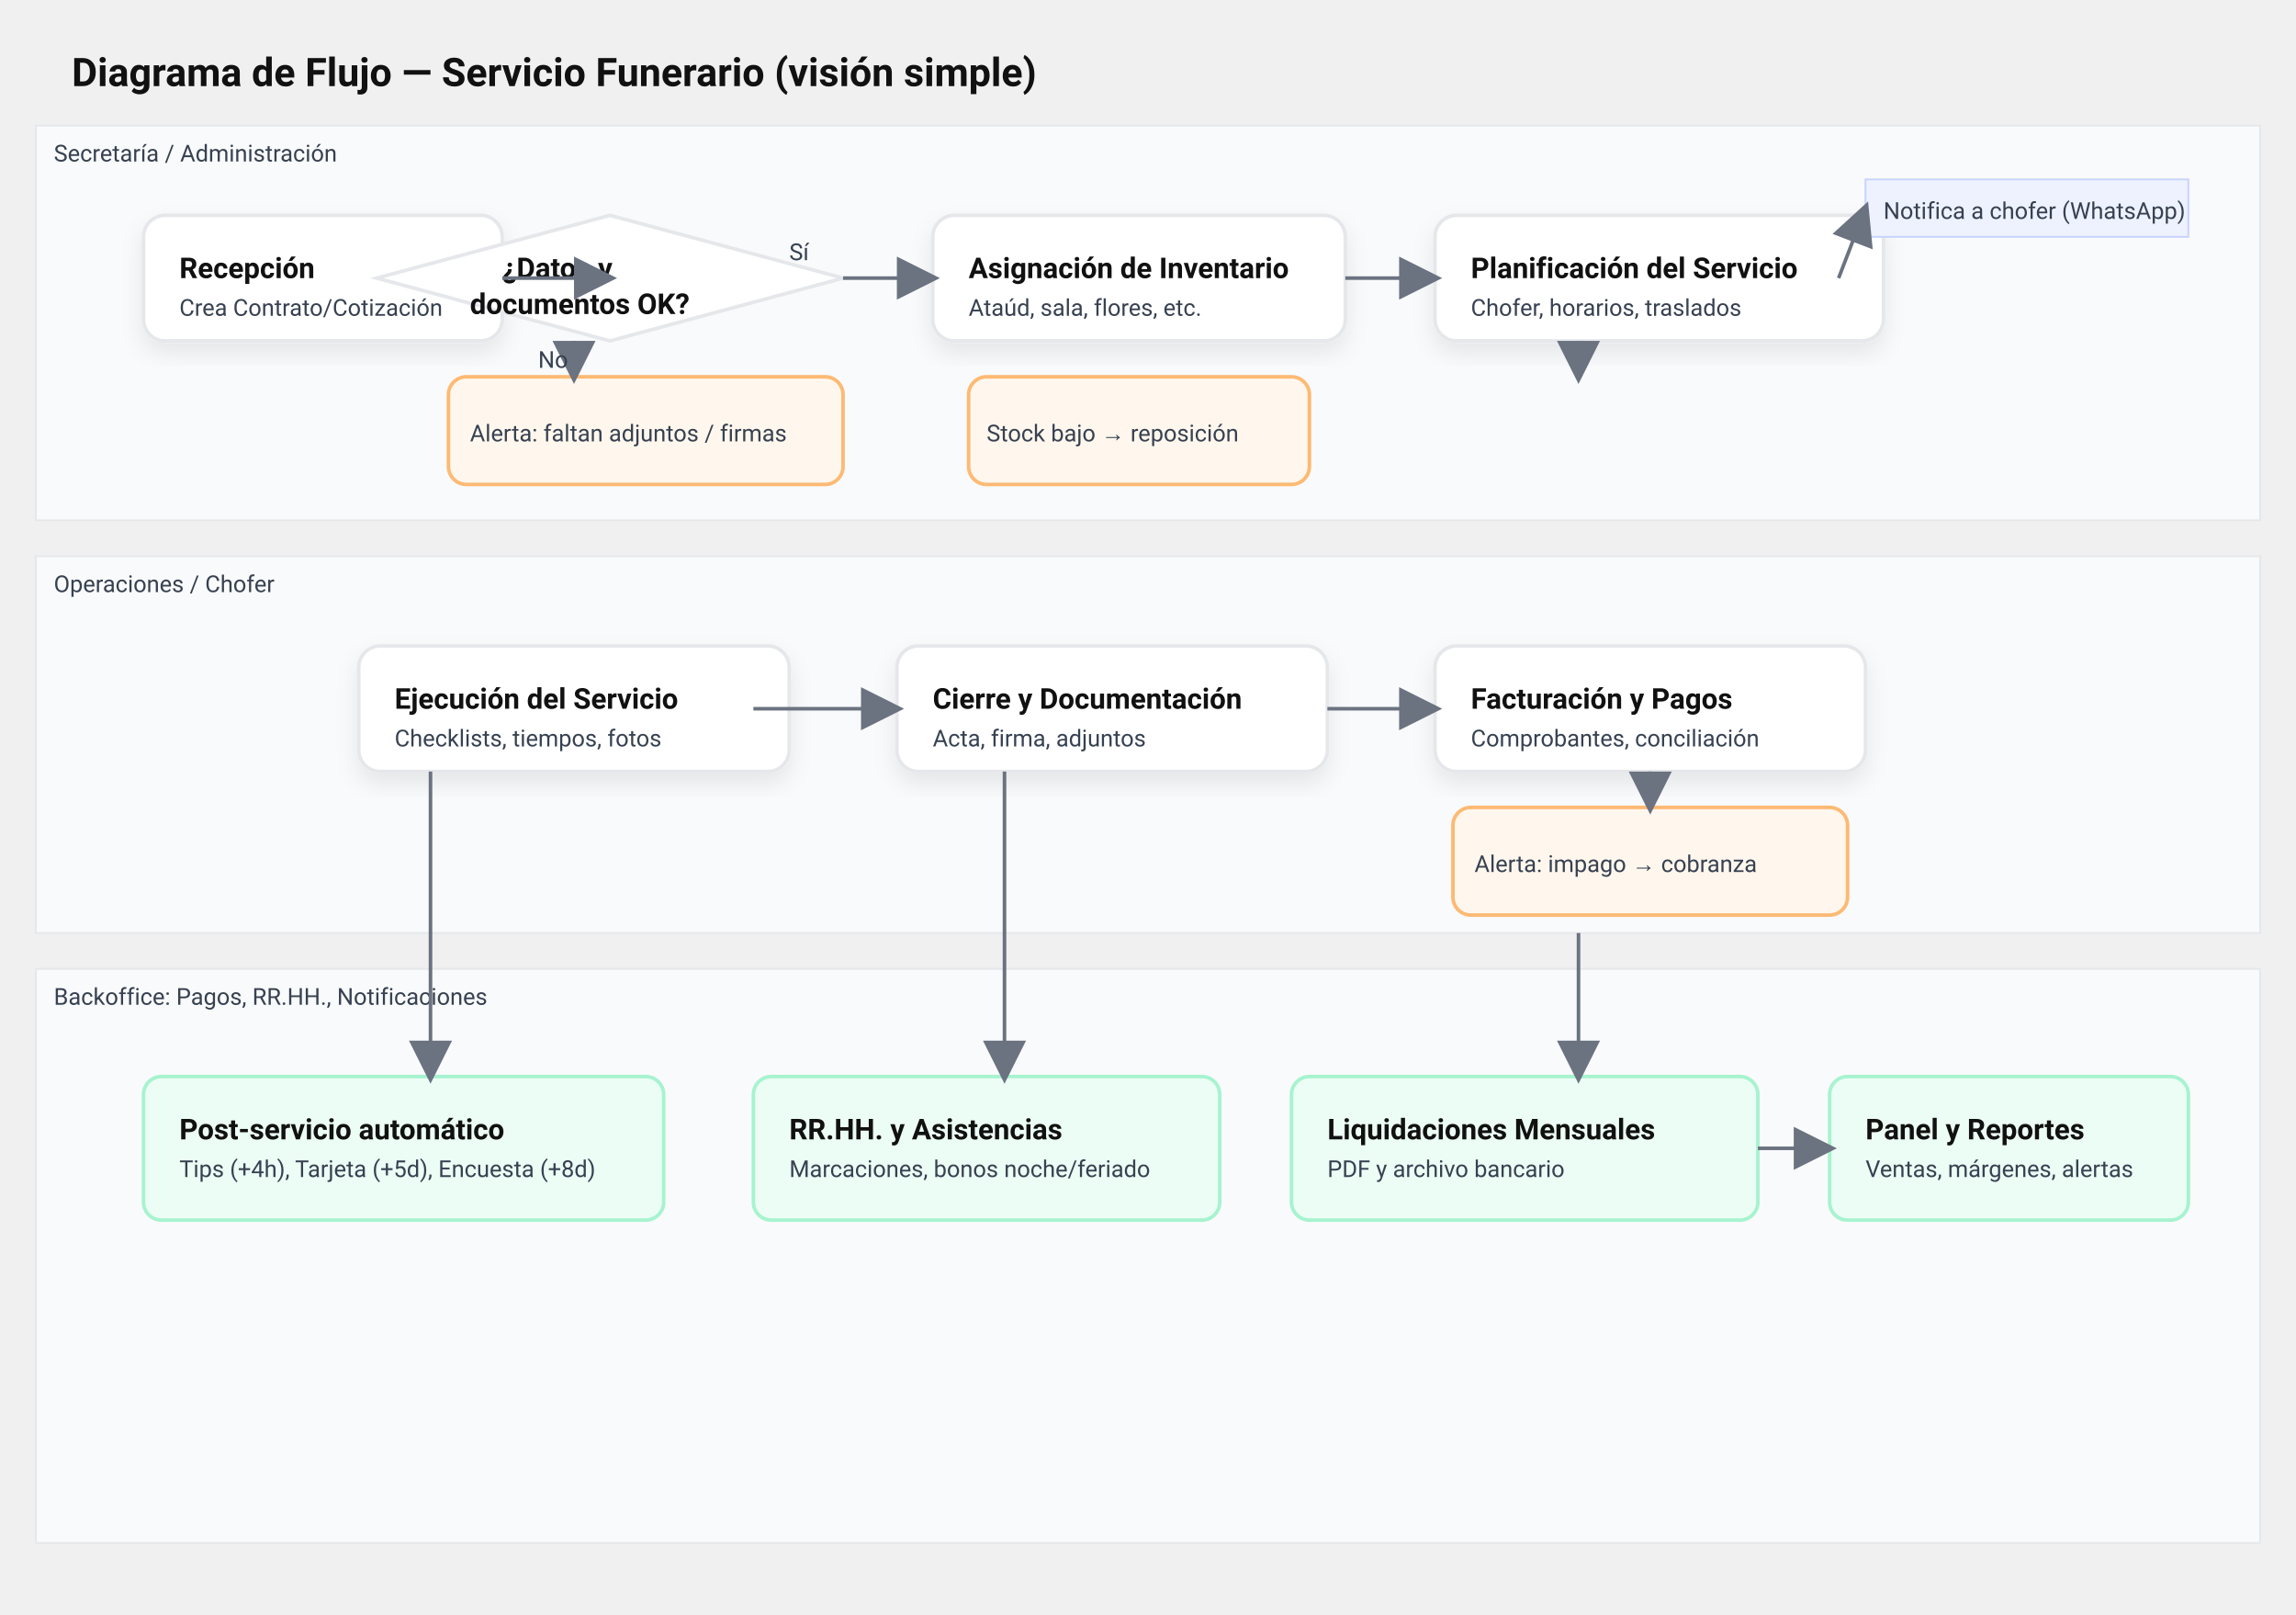
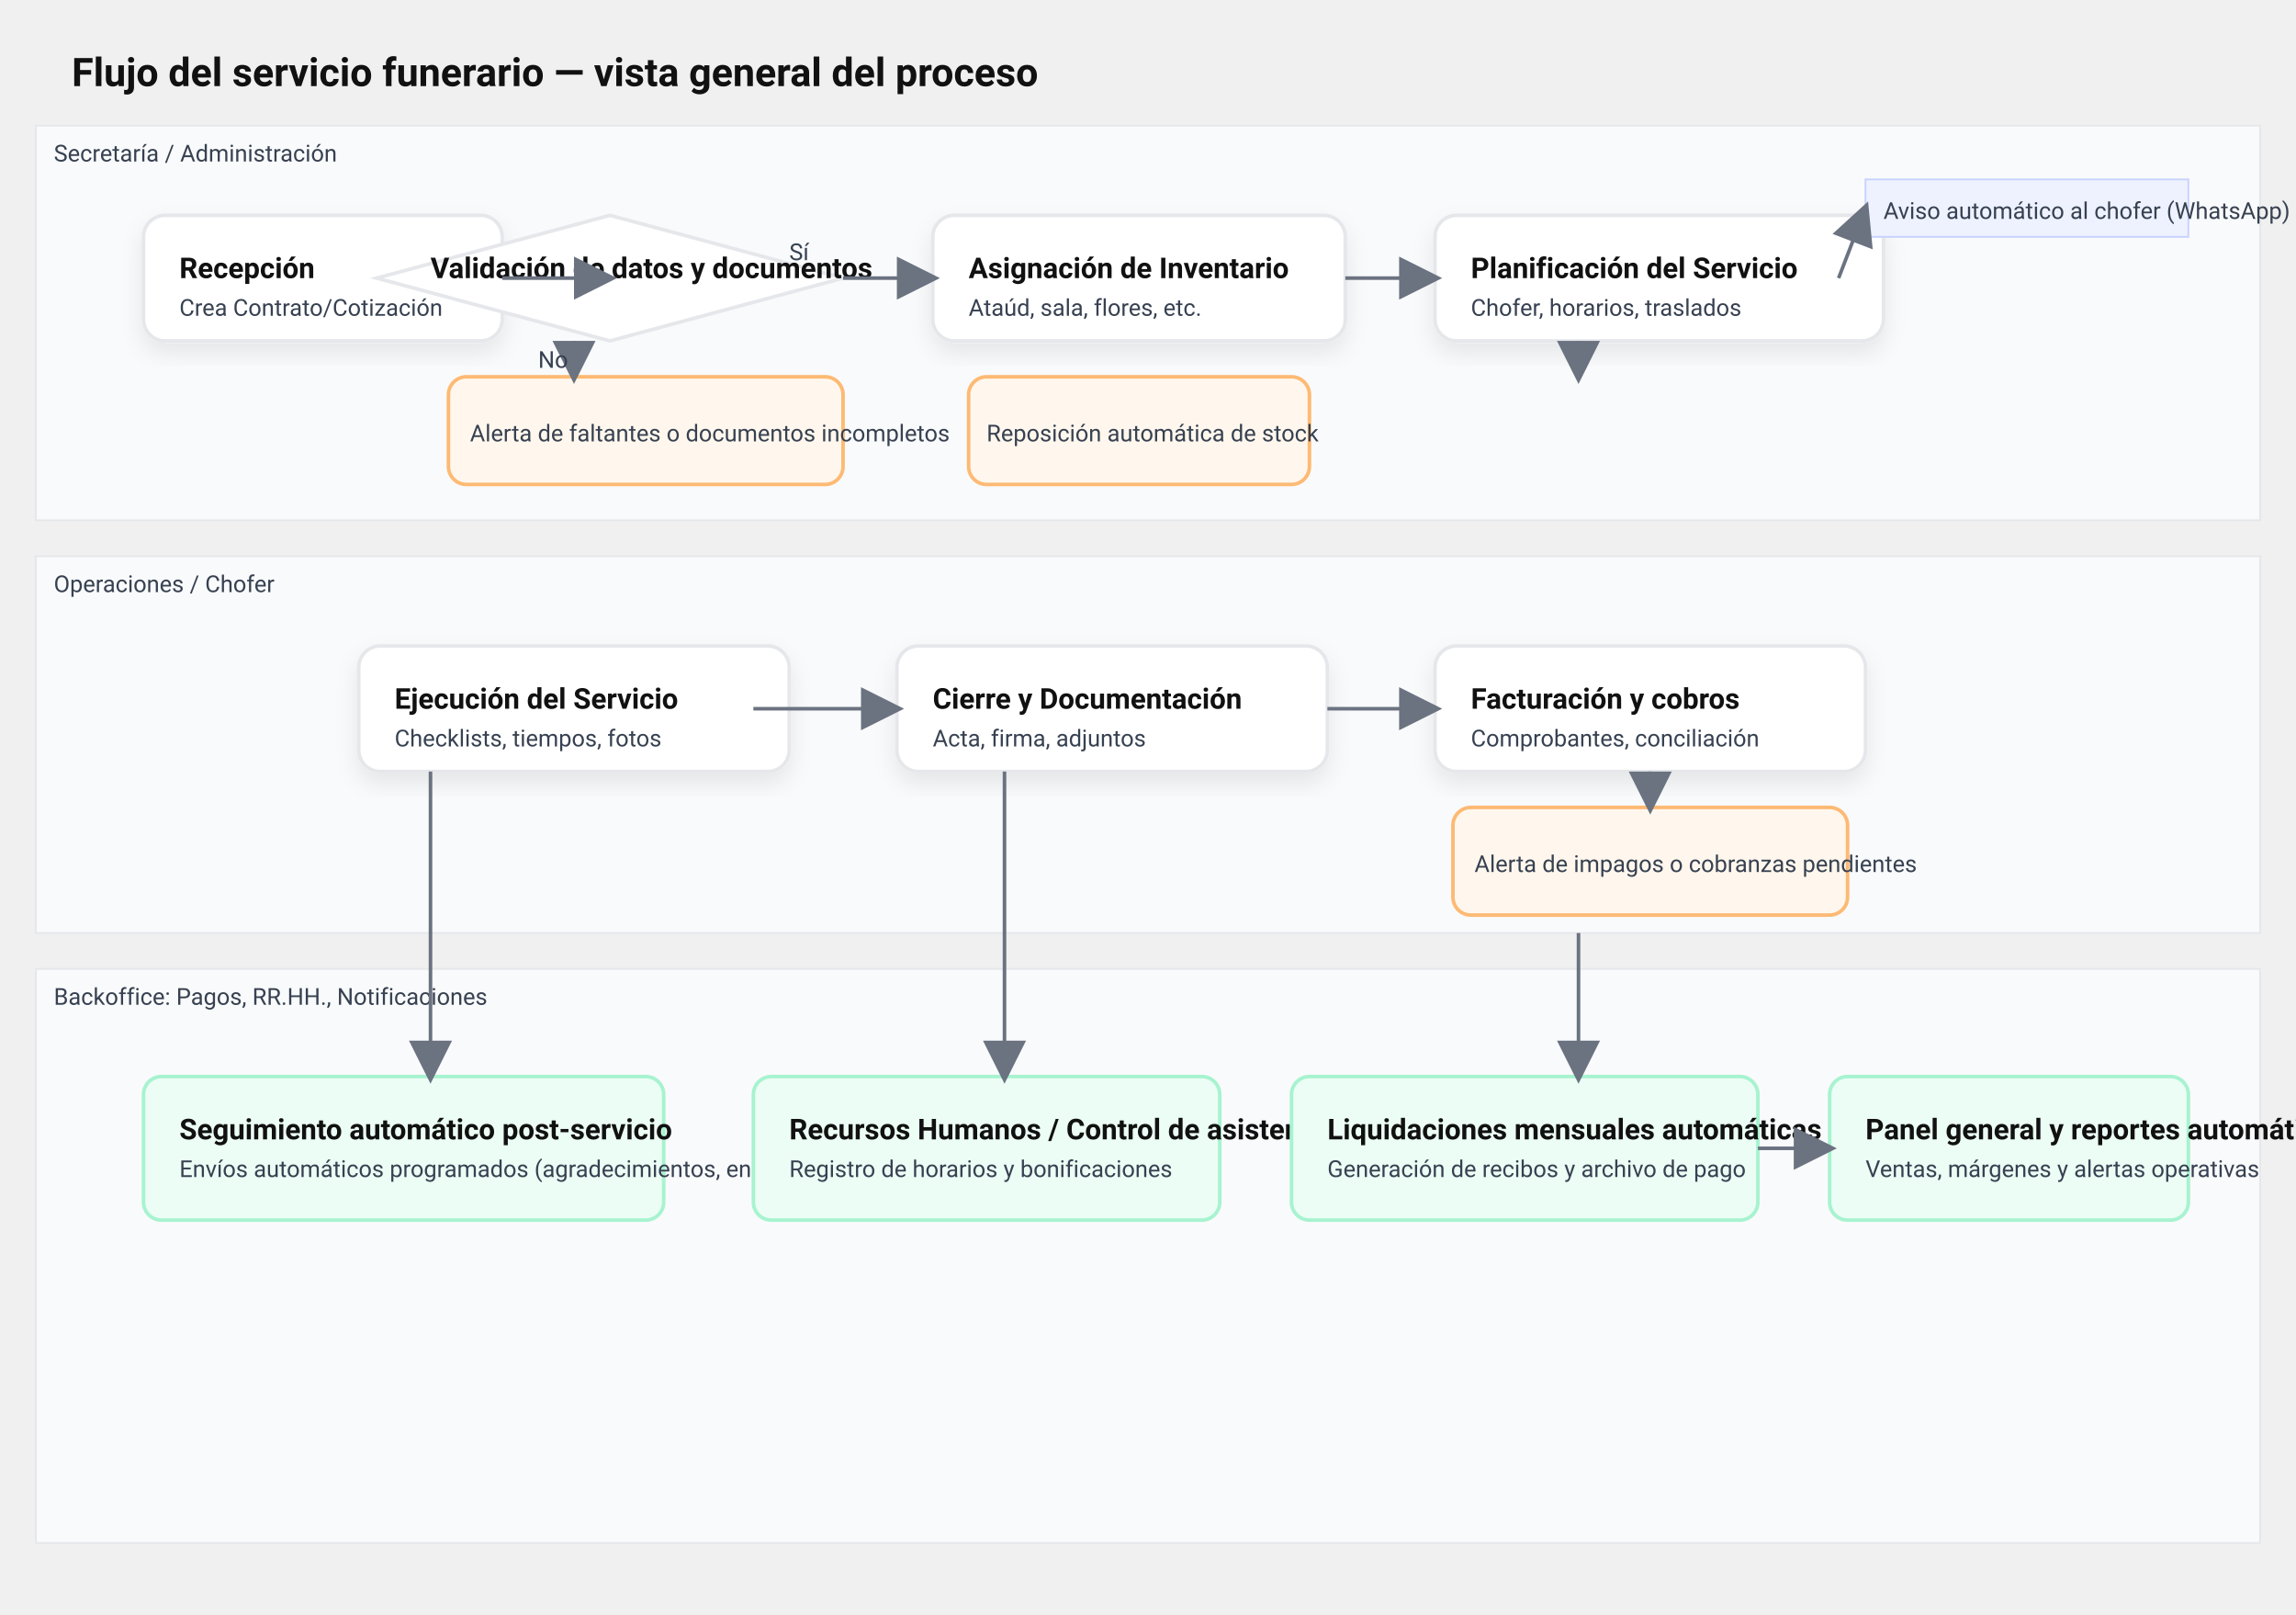
<svg xmlns="http://www.w3.org/2000/svg" width="1280" height="900" viewBox="0 0 1280 900">
  <defs>
    <style>
      .title{font:700 22px 'Segoe UI',Roboto,Arial,sans-serif;fill:#111}
      .label{font:600 16px 'Segoe UI',Roboto,Arial,sans-serif;fill:#111}
      .small{font:400 13px 'Segoe UI',Roboto,Arial,sans-serif;fill:#374151}
      .box{fill:#fff;stroke:#e5e7eb;stroke-width:2;rx:12;ry:12;filter:url(#shadow)}
      .decision{fill:#fff;stroke:#e5e7eb;stroke-width:2}
      .lane{fill:#f9fafb;stroke:#e5e7eb;stroke-width:1}
      .pill{fill:#eef2ff;stroke:#c7d2fe;stroke-width:1}
      .arrow{stroke:#6b7280;stroke-width:2;marker-end:url(#arrow)}
      .alert{fill:#fff7ed;stroke:#fdba74;stroke-width:2;rx:10;ry:10}
      .ok{fill:#ecfdf5;stroke:#a7f3d0;stroke-width:2;rx:10;ry:10}
    </style>
    <filter id="shadow" x="-20%" y="-20%" width="140%" height="140%">
      <feDropShadow dx="0" dy="6" stdDeviation="6" flood-color="#000" flood-opacity="0.08" />
    </filter>
    <marker id="arrow" markerWidth="12" markerHeight="12" refX="10" refY="6" orient="auto">
      <path d="M0,0 L12,6 L0,12 z" fill="#6b7280" />
    </marker>
  </defs>
-   <text x="40" y="48" class="title">Diagrama de Flujo — Servicio Funerario (visión simple)</text>
+   <text x="40" y="48" class="title">Flujo del servicio funerario — vista general del proceso</text>
  <rect x="20" y="70" width="1240" height="220" class="lane" />
  <text x="30" y="90" class="small">Secretaría / Administración</text>
  <rect x="20" y="310" width="1240" height="210" class="lane" />
  <text x="30" y="330" class="small">Operaciones / Chofer</text>
  <rect x="20" y="540" width="1240" height="320" class="lane" />
  <text x="30" y="560" class="small">Backoffice: Pagos, RR.HH., Notificaciones</text>
  <rect x="80" y="120" width="200" height="70" class="box" />
  <text x="100" y="155" class="label">Recepción</text>
  <text x="100" y="176" class="small">Crea Contrato/Cotización</text>
  <polygon points="340,120 470,155 340,190 210,155" class="decision" />
-   <text x="280" y="155" class="label">¿Datos y</text>
-   <text x="262" y="175" class="label">documentos OK?</text>
+   <text x="240" y="155" class="label">Validación de datos y documentos</text>
  <rect x="250" y="210" width="220" height="60" class="alert" />
-   <text x="262" y="246" class="small">Alerta: faltan adjuntos / firmas</text>
+   <text x="262" y="246" class="small">Alerta de faltantes o documentos incompletos</text>
  <rect x="520" y="120" width="230" height="70" class="box" />
  <text x="540" y="155" class="label">Asignación de Inventario</text>
  <text x="540" y="176" class="small">Ataúd, sala, flores, etc.</text>
  <rect x="540" y="210" width="190" height="60" class="alert" />
-   <text x="550" y="246" class="small">Stock bajo → reposición</text>
+   <text x="550" y="246" class="small">Reposición automática de stock</text>
  <rect x="800" y="120" width="250" height="70" class="box" />
  <text x="820" y="155" class="label">Planificación del Servicio</text>
  <text x="820" y="176" class="small">Chofer, horarios, traslados</text>
  <rect x="1040" y="100" width="180" height="32" class="pill" />
-   <text x="1050" y="122" class="small">Notifica a chofer (WhatsApp)</text>
+   <text x="1050" y="122" class="small">Aviso automático al chofer (WhatsApp)</text>
  <rect x="200" y="360" width="240" height="70" class="box" />
  <text x="220" y="395" class="label">Ejecución del Servicio</text>
  <text x="220" y="416" class="small">Checklists, tiempos, fotos</text>
  <rect x="500" y="360" width="240" height="70" class="box" />
  <text x="520" y="395" class="label">Cierre y Documentación</text>
  <text x="520" y="416" class="small">Acta, firma, adjuntos</text>
  <rect x="800" y="360" width="240" height="70" class="box" />
-   <text x="820" y="395" class="label">Facturación y Pagos</text>
+   <text x="820" y="395" class="label">Facturación y cobros</text>
  <text x="820" y="416" class="small">Comprobantes, conciliación</text>
  <rect x="810" y="450" width="220" height="60" class="alert" />
-   <text x="822" y="486" class="small">Alerta: impago → cobranza</text>
+   <text x="822" y="486" class="small">Alerta de impagos o cobranzas pendientes</text>
  <rect x="80" y="600" width="290" height="80" class="ok" />
-   <text x="100" y="635" class="label">Post-servicio automático</text>
-   <text x="100" y="656" class="small">Tips (+4h), Tarjeta (+5d), Encuesta (+8d)</text>
+   <text x="100" y="635" class="label">Seguimiento automático post-servicio</text>
+   <text x="100" y="656" class="small">Envíos automáticos programados (agradecimientos, encuestas, recordatorios)</text>
  <rect x="420" y="600" width="260" height="80" class="ok" />
-   <text x="440" y="635" class="label">RR.HH. y Asistencias</text>
-   <text x="440" y="656" class="small">Marcaciones, bonos noche/feriado</text>
+   <text x="440" y="635" class="label">Recursos Humanos / Control de asistencia</text>
+   <text x="440" y="656" class="small">Registro de horarios y bonificaciones</text>
  <rect x="720" y="600" width="260" height="80" class="ok" />
-   <text x="740" y="635" class="label">Liquidaciones Mensuales</text>
-   <text x="740" y="656" class="small">PDF y archivo bancario</text>
+   <text x="740" y="635" class="label">Liquidaciones mensuales automáticas</text>
+   <text x="740" y="656" class="small">Generación de recibos y archivo de pago</text>
  <rect x="1020" y="600" width="200" height="80" class="ok" />
-   <text x="1040" y="635" class="label">Panel y Reportes</text>
-   <text x="1040" y="656" class="small">Ventas, márgenes, alertas</text>
+   <text x="1040" y="635" class="label">Panel general y reportes automáticos</text>
+   <text x="1040" y="656" class="small">Ventas, márgenes y alertas operativas</text>
  <line x1="280" y1="155" x2="340" y2="155" class="arrow" />
  <line x1="470" y1="155" x2="520" y2="155" class="arrow" />
  <line x1="750" y1="155" x2="800" y2="155" class="arrow" />
  <line x1="880" y1="190" x2="880" y2="210" class="arrow" />
  <line x1="1025" y1="155" x2="1040" y2="116" class="arrow" />
  <line x1="320" y1="190" x2="320" y2="210" class="arrow" />
  <line x1="420" y1="395" x2="500" y2="395" class="arrow" />
  <line x1="740" y1="395" x2="800" y2="395" class="arrow" />
  <line x1="920" y1="430" x2="920" y2="450" class="arrow" />
  <line x1="240" y1="430" x2="240" y2="600" class="arrow" />
  <line x1="560" y1="430" x2="560" y2="600" class="arrow" />
  <line x1="880" y1="520" x2="880" y2="600" class="arrow" />
  <line x1="980" y1="640" x2="1020" y2="640" class="arrow" />
  <text x="440" y="145" class="small">Sí</text>
  <text x="300" y="205" class="small">No</text>
</svg>
